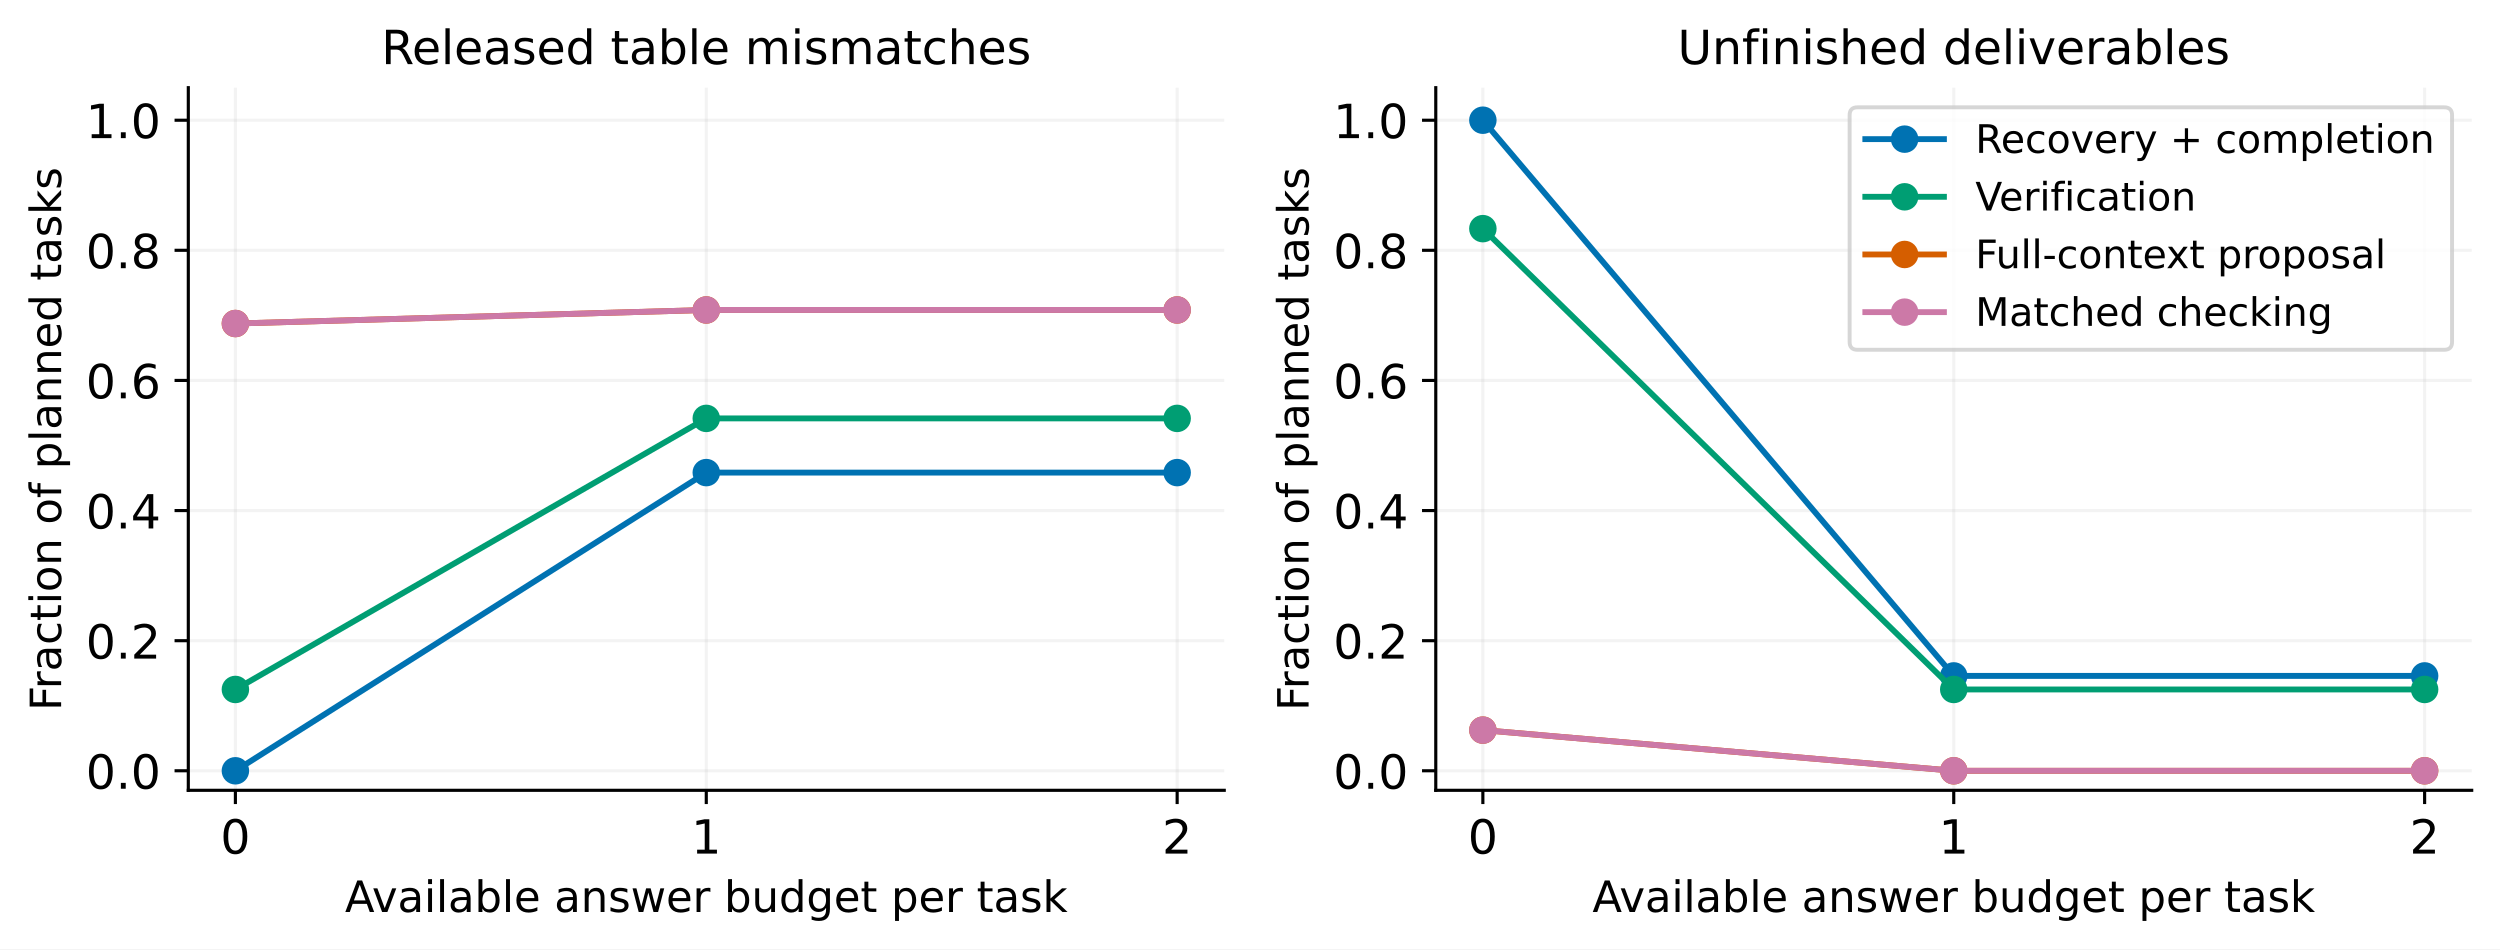
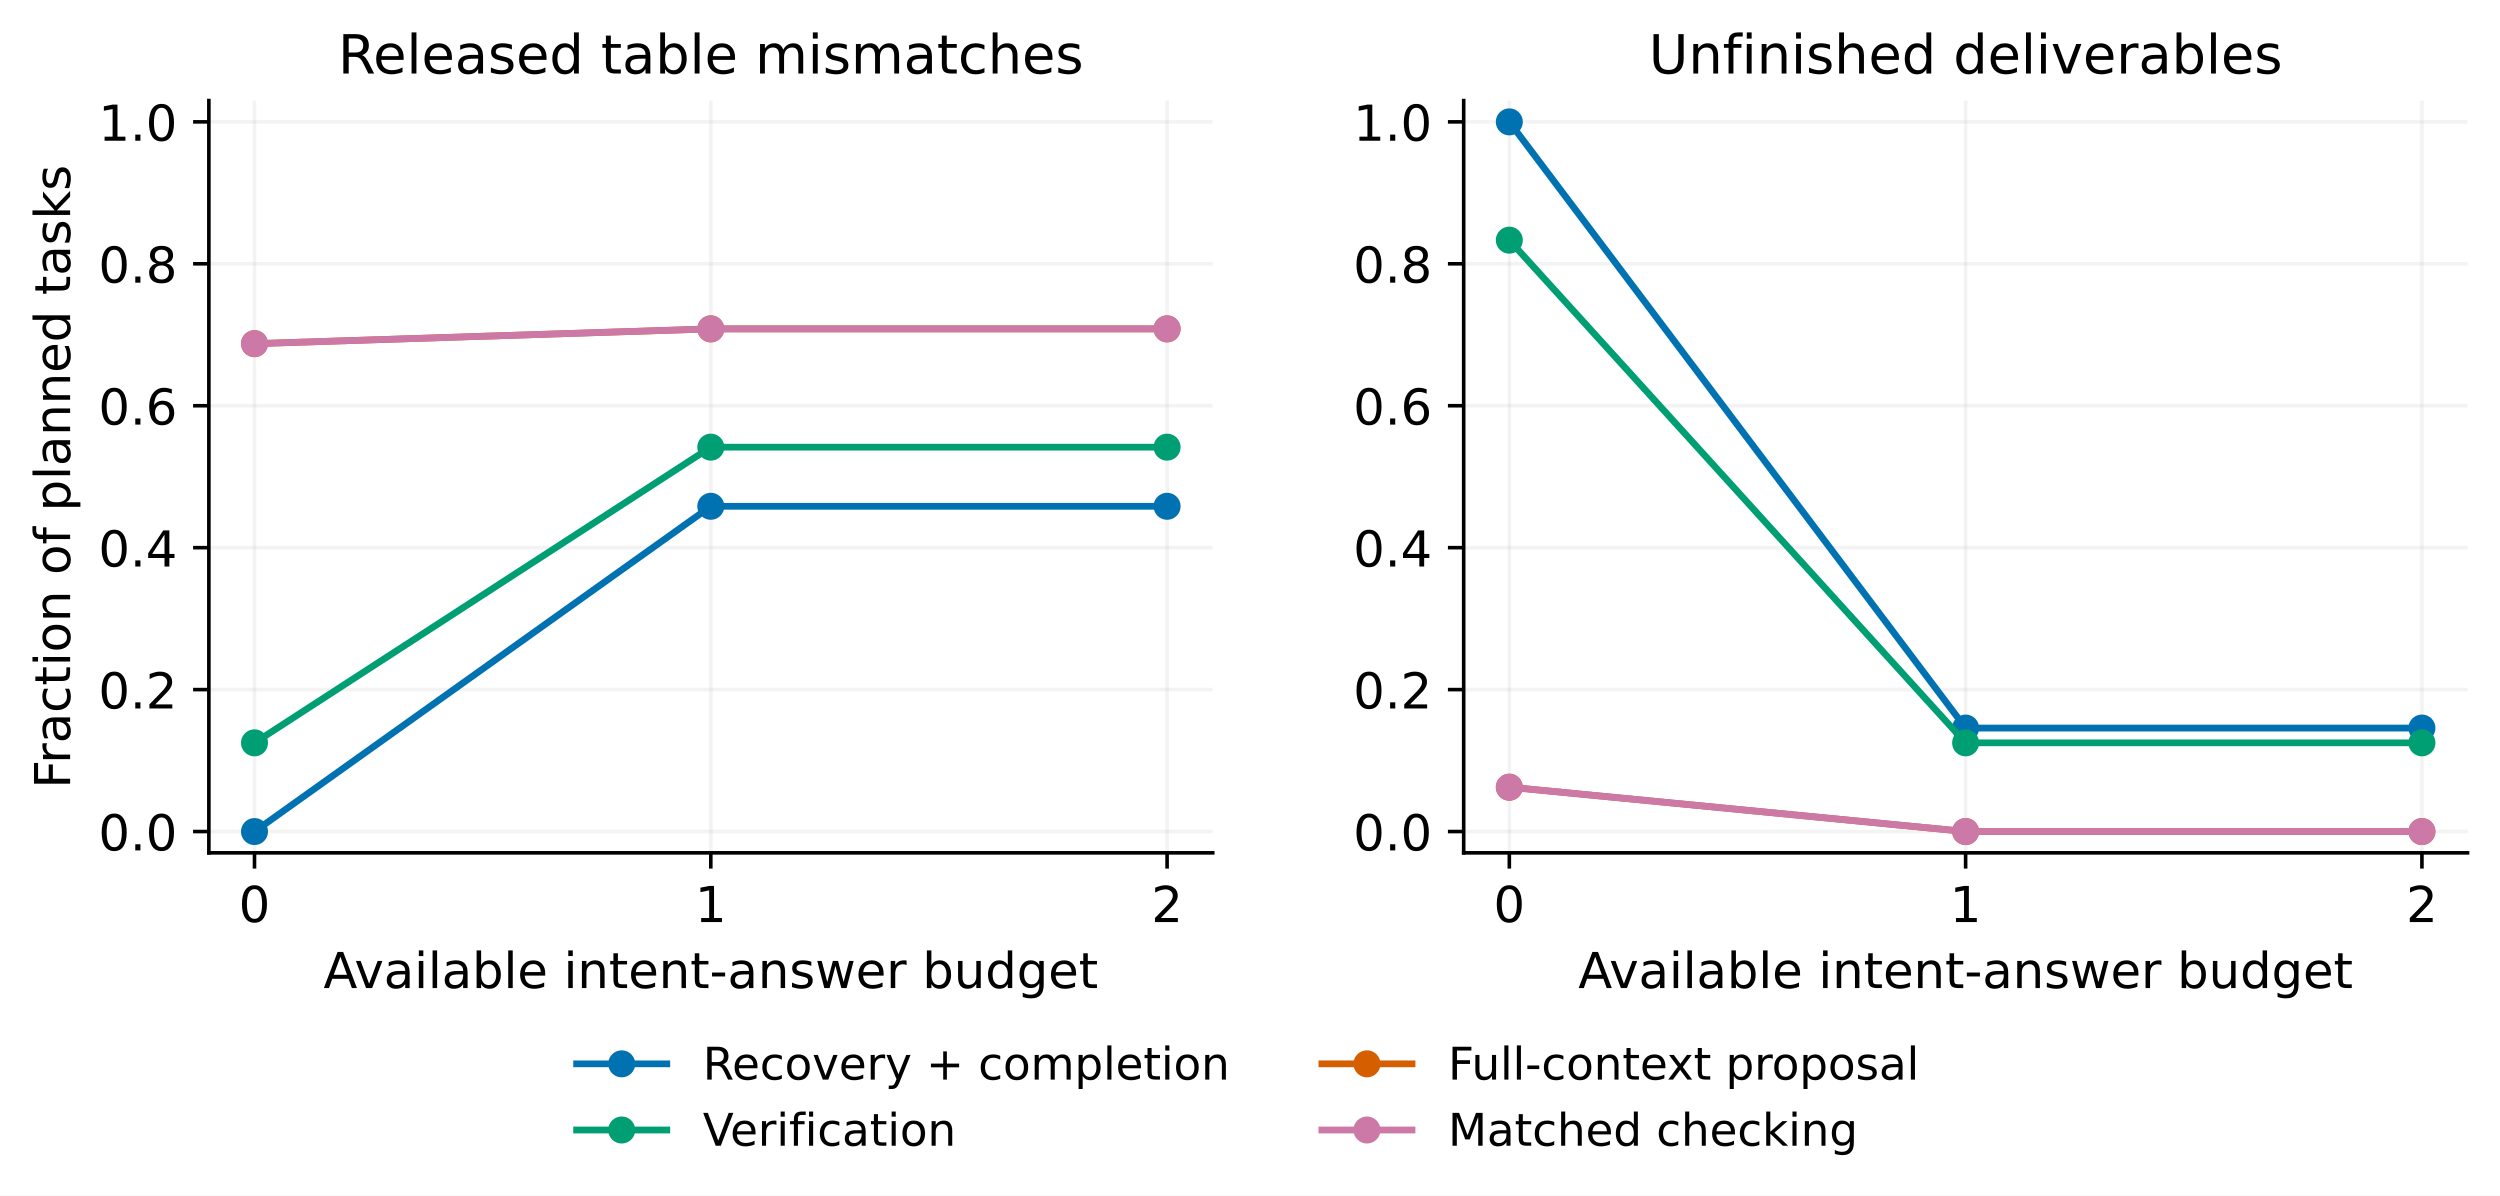
- <svg xmlns="http://www.w3.org/2000/svg" xmlns:xlink="http://www.w3.org/1999/xlink" height="241.618pt" version="1.1" viewBox="0 0 636.33 241.618" width="636.33pt">
+ <svg xmlns="http://www.w3.org/2000/svg" xmlns:xlink="http://www.w3.org/1999/xlink" height="265.286pt" version="1.1" viewBox="0 0 554.659 265.286" width="554.659pt">
  <defs>
    <style type="text/css">
*{stroke-linecap:butt;stroke-linejoin:round;}
  </style>
  </defs>
  <g id="figure_1">
    <g id="patch_1">
-       <path d="M 0 241.618 L 636.33 241.618 L 636.33 0 L 0 0 z " style="fill:#ffffff;" />
+       <path d="M 0 265.286 L 554.659 265.286 L 554.659 0 L 0 0 z " style="fill:#ffffff;" />
    </g>
    <g id="axes_1">
      <g id="patch_2">
-         <path d="M 47.93 201.158 L 311.61 201.158 L 311.61 22.318 L 47.93 22.318 z " style="fill:#ffffff;" />
+         <path d="M 46.339 189.214 L 269.059 189.214 L 269.059 22.318 L 46.339 22.318 z " style="fill:#ffffff;" />
      </g>
      <g id="matplotlib.axis_1">
        <g id="xtick_1">
          <g id="line2d_1">
-             <path clip-path="url(#pe8e957fb6a)" d="M 59.915 201.158 L 59.915 22.318 " style="fill:none;stroke:#b0b0b0;stroke-linecap:square;stroke-opacity:0.15;stroke-width:0.8;" />
+             <path clip-path="url(#p9cc4407bd2)" d="M 56.463 189.214 L 56.463 22.318 " style="fill:none;stroke:#b0b0b0;stroke-linecap:square;stroke-opacity:0.15;stroke-width:0.8;" />
          </g>
          <g id="line2d_2">
            <defs>
-               <path d="M 0 0 L 0 3.5 " id="m01f6cf80b6" style="stroke:#000000;stroke-width:0.8;" />
+               <path d="M 0 0 L 0 3.5 " id="mdd93532836" style="stroke:#000000;stroke-width:0.8;" />
            </defs>
            <g>
-               <use style="stroke:#000000;stroke-width:0.8;" x="59.915" xlink:href="#m01f6cf80b6" y="201.158" />
+               <use style="stroke:#000000;stroke-width:0.8;" x="56.463" xlink:href="#mdd93532836" y="189.214" />
            </g>
          </g>
          <g id="text_1">
-             <text style="font-family:DejaVu Sans;font-size:12px;font-style:normal;font-weight:normal;text-anchor:middle;" transform="rotate(-0, 59.91514, 217.2763)" x="59.915" y="217.276">0</text>
+             <text style="font-family:DejaVu Sans;font-size:11px;font-style:normal;font-weight:normal;text-anchor:middle;" transform="rotate(-0, 56.46301, 204.5724)" x="56.463" y="204.572">0</text>
          </g>
        </g>
        <g id="xtick_2">
          <g id="line2d_3">
-             <path clip-path="url(#pe8e957fb6a)" d="M 179.77 201.158 L 179.77 22.318 " style="fill:none;stroke:#b0b0b0;stroke-linecap:square;stroke-opacity:0.15;stroke-width:0.8;" />
+             <path clip-path="url(#p9cc4407bd2)" d="M 157.699 189.214 L 157.699 22.318 " style="fill:none;stroke:#b0b0b0;stroke-linecap:square;stroke-opacity:0.15;stroke-width:0.8;" />
          </g>
          <g id="line2d_4">
            <g>
-               <use style="stroke:#000000;stroke-width:0.8;" x="179.77" xlink:href="#m01f6cf80b6" y="201.158" />
+               <use style="stroke:#000000;stroke-width:0.8;" x="157.699" xlink:href="#mdd93532836" y="189.214" />
            </g>
          </g>
          <g id="text_2">
-             <text style="font-family:DejaVu Sans;font-size:12px;font-style:normal;font-weight:normal;text-anchor:middle;" transform="rotate(-0, 179.7697, 217.2763)" x="179.77" y="217.276">1</text>
+             <text style="font-family:DejaVu Sans;font-size:11px;font-style:normal;font-weight:normal;text-anchor:middle;" transform="rotate(-0, 157.6994, 204.5724)" x="157.699" y="204.572">1</text>
          </g>
        </g>
        <g id="xtick_3">
          <g id="line2d_5">
-             <path clip-path="url(#pe8e957fb6a)" d="M 299.624 201.158 L 299.624 22.318 " style="fill:none;stroke:#b0b0b0;stroke-linecap:square;stroke-opacity:0.15;stroke-width:0.8;" />
+             <path clip-path="url(#p9cc4407bd2)" d="M 258.936 189.214 L 258.936 22.318 " style="fill:none;stroke:#b0b0b0;stroke-linecap:square;stroke-opacity:0.15;stroke-width:0.8;" />
          </g>
          <g id="line2d_6">
            <g>
-               <use style="stroke:#000000;stroke-width:0.8;" x="299.624" xlink:href="#m01f6cf80b6" y="201.158" />
+               <use style="stroke:#000000;stroke-width:0.8;" x="258.936" xlink:href="#mdd93532836" y="189.214" />
            </g>
          </g>
          <g id="text_3">
-             <text style="font-family:DejaVu Sans;font-size:12px;font-style:normal;font-weight:normal;text-anchor:middle;" transform="rotate(-0, 299.6242, 217.2763)" x="299.624" y="217.276">2</text>
+             <text style="font-family:DejaVu Sans;font-size:11px;font-style:normal;font-weight:normal;text-anchor:middle;" transform="rotate(-0, 258.9357, 204.5724)" x="258.936" y="204.572">2</text>
          </g>
        </g>
        <g id="text_4">
-           <text style="font-family:DejaVu Sans;font-size:11px;font-style:normal;font-weight:normal;text-anchor:middle;" transform="rotate(-0, 179.7697, 232.1302)" x="179.77" y="232.13">Available answer budget per task</text>
+           <text style="font-family:DejaVu Sans;font-size:11px;font-style:normal;font-weight:normal;text-anchor:middle;" transform="rotate(-0, 157.6994, 219.2183)" x="157.699" y="219.218">Available intent-answer budget</text>
        </g>
      </g>
      <g id="matplotlib.axis_2">
        <g id="ytick_1">
          <g id="line2d_7">
-             <path clip-path="url(#pe8e957fb6a)" d="M 47.93 196.19 L 311.61 196.19 " style="fill:none;stroke:#b0b0b0;stroke-linecap:square;stroke-opacity:0.15;stroke-width:0.8;" />
+             <path clip-path="url(#p9cc4407bd2)" d="M 46.339 184.491 L 269.059 184.491 " style="fill:none;stroke:#b0b0b0;stroke-linecap:square;stroke-opacity:0.15;stroke-width:0.8;" />
          </g>
          <g id="line2d_8">
            <defs>
-               <path d="M 0 0 L -3.5 0 " id="m7eabf0f137" style="stroke:#000000;stroke-width:0.8;" />
+               <path d="M 0 0 L -3.5 0 " id="m5083aede73" style="stroke:#000000;stroke-width:0.8;" />
            </defs>
            <g>
-               <use style="stroke:#000000;stroke-width:0.8;" x="47.93" xlink:href="#m7eabf0f137" y="196.19" />
+               <use style="stroke:#000000;stroke-width:0.8;" x="46.339" xlink:href="#m5083aede73" y="184.491" />
            </g>
          </g>
          <g id="text_5">
-             <text style="font-family:DejaVu Sans;font-size:12px;font-style:normal;font-weight:normal;text-anchor:end;" transform="rotate(-0, 40.92969, 200.7494)" x="40.93" y="200.749">0.0</text>
+             <text style="font-family:DejaVu Sans;font-size:11px;font-style:normal;font-weight:normal;text-anchor:end;" transform="rotate(-0, 39.33937, 188.6698)" x="39.339" y="188.67">0.0</text>
          </g>
        </g>
        <g id="ytick_2">
          <g id="line2d_9">
-             <path clip-path="url(#pe8e957fb6a)" d="M 47.93 163.072 L 311.61 163.072 " style="fill:none;stroke:#b0b0b0;stroke-linecap:square;stroke-opacity:0.15;stroke-width:0.8;" />
+             <path clip-path="url(#p9cc4407bd2)" d="M 46.339 153.001 L 269.059 153.001 " style="fill:none;stroke:#b0b0b0;stroke-linecap:square;stroke-opacity:0.15;stroke-width:0.8;" />
          </g>
          <g id="line2d_10">
            <g>
-               <use style="stroke:#000000;stroke-width:0.8;" x="47.93" xlink:href="#m7eabf0f137" y="163.072" />
+               <use style="stroke:#000000;stroke-width:0.8;" x="46.339" xlink:href="#m5083aede73" y="153.001" />
            </g>
          </g>
          <g id="text_6">
-             <text style="font-family:DejaVu Sans;font-size:12px;font-style:normal;font-weight:normal;text-anchor:end;" transform="rotate(-0, 40.92969, 167.6309)" x="40.93" y="167.631">0.2</text>
+             <text style="font-family:DejaVu Sans;font-size:11px;font-style:normal;font-weight:normal;text-anchor:end;" transform="rotate(-0, 39.33937, 157.18)" x="39.339" y="157.18">0.2</text>
          </g>
        </g>
        <g id="ytick_3">
          <g id="line2d_11">
-             <path clip-path="url(#pe8e957fb6a)" d="M 47.93 129.953 L 311.61 129.953 " style="fill:none;stroke:#b0b0b0;stroke-linecap:square;stroke-opacity:0.15;stroke-width:0.8;" />
+             <path clip-path="url(#p9cc4407bd2)" d="M 46.339 121.511 L 269.059 121.511 " style="fill:none;stroke:#b0b0b0;stroke-linecap:square;stroke-opacity:0.15;stroke-width:0.8;" />
          </g>
          <g id="line2d_12">
            <g>
-               <use style="stroke:#000000;stroke-width:0.8;" x="47.93" xlink:href="#m7eabf0f137" y="129.953" />
+               <use style="stroke:#000000;stroke-width:0.8;" x="46.339" xlink:href="#m5083aede73" y="121.511" />
            </g>
          </g>
          <g id="text_7">
-             <text style="font-family:DejaVu Sans;font-size:12px;font-style:normal;font-weight:normal;text-anchor:end;" transform="rotate(-0, 40.92969, 134.5124)" x="40.93" y="134.512">0.4</text>
+             <text style="font-family:DejaVu Sans;font-size:11px;font-style:normal;font-weight:normal;text-anchor:end;" transform="rotate(-0, 39.33937, 125.6902)" x="39.339" y="125.69">0.4</text>
          </g>
        </g>
        <g id="ytick_4">
          <g id="line2d_13">
-             <path clip-path="url(#pe8e957fb6a)" d="M 47.93 96.835 L 311.61 96.835 " style="fill:none;stroke:#b0b0b0;stroke-linecap:square;stroke-opacity:0.15;stroke-width:0.8;" />
+             <path clip-path="url(#p9cc4407bd2)" d="M 46.339 90.021 L 269.059 90.021 " style="fill:none;stroke:#b0b0b0;stroke-linecap:square;stroke-opacity:0.15;stroke-width:0.8;" />
          </g>
          <g id="line2d_14">
            <g>
-               <use style="stroke:#000000;stroke-width:0.8;" x="47.93" xlink:href="#m7eabf0f137" y="96.835" />
+               <use style="stroke:#000000;stroke-width:0.8;" x="46.339" xlink:href="#m5083aede73" y="90.021" />
            </g>
          </g>
          <g id="text_8">
-             <text style="font-family:DejaVu Sans;font-size:12px;font-style:normal;font-weight:normal;text-anchor:end;" transform="rotate(-0, 40.92969, 101.3939)" x="40.93" y="101.394">0.6</text>
+             <text style="font-family:DejaVu Sans;font-size:11px;font-style:normal;font-weight:normal;text-anchor:end;" transform="rotate(-0, 39.33937, 94.20036)" x="39.339" y="94.2">0.6</text>
          </g>
        </g>
        <g id="ytick_5">
          <g id="line2d_15">
-             <path clip-path="url(#pe8e957fb6a)" d="M 47.93 63.716 L 311.61 63.716 " style="fill:none;stroke:#b0b0b0;stroke-linecap:square;stroke-opacity:0.15;stroke-width:0.8;" />
+             <path clip-path="url(#p9cc4407bd2)" d="M 46.339 58.531 L 269.059 58.531 " style="fill:none;stroke:#b0b0b0;stroke-linecap:square;stroke-opacity:0.15;stroke-width:0.8;" />
          </g>
          <g id="line2d_16">
            <g>
-               <use style="stroke:#000000;stroke-width:0.8;" x="47.93" xlink:href="#m7eabf0f137" y="63.716" />
+               <use style="stroke:#000000;stroke-width:0.8;" x="46.339" xlink:href="#m5083aede73" y="58.531" />
            </g>
          </g>
          <g id="text_9">
-             <text style="font-family:DejaVu Sans;font-size:12px;font-style:normal;font-weight:normal;text-anchor:end;" transform="rotate(-0, 40.92969, 68.27534)" x="40.93" y="68.275">0.8</text>
+             <text style="font-family:DejaVu Sans;font-size:11px;font-style:normal;font-weight:normal;text-anchor:end;" transform="rotate(-0, 39.33937, 62.71055)" x="39.339" y="62.711">0.8</text>
          </g>
        </g>
        <g id="ytick_6">
          <g id="line2d_17">
-             <path clip-path="url(#pe8e957fb6a)" d="M 47.93 30.598 L 311.61 30.598 " style="fill:none;stroke:#b0b0b0;stroke-linecap:square;stroke-opacity:0.15;stroke-width:0.8;" />
+             <path clip-path="url(#p9cc4407bd2)" d="M 46.339 27.042 L 269.059 27.042 " style="fill:none;stroke:#b0b0b0;stroke-linecap:square;stroke-opacity:0.15;stroke-width:0.8;" />
          </g>
          <g id="line2d_18">
            <g>
-               <use style="stroke:#000000;stroke-width:0.8;" x="47.93" xlink:href="#m7eabf0f137" y="30.598" />
+               <use style="stroke:#000000;stroke-width:0.8;" x="46.339" xlink:href="#m5083aede73" y="27.042" />
            </g>
          </g>
          <g id="text_10">
-             <text style="font-family:DejaVu Sans;font-size:12px;font-style:normal;font-weight:normal;text-anchor:end;" transform="rotate(-0, 40.92969, 35.15682)" x="40.93" y="35.157">1.0</text>
+             <text style="font-family:DejaVu Sans;font-size:11px;font-style:normal;font-weight:normal;text-anchor:end;" transform="rotate(-0, 39.33937, 31.22074)" x="39.339" y="31.221">1.0</text>
          </g>
        </g>
        <g id="text_11">
-           <text style="font-family:DejaVu Sans;font-size:11px;font-style:normal;font-weight:normal;text-anchor:middle;" transform="rotate(-90, 15.55828, 111.7381)" x="15.558" y="111.738">Fraction of planned tasks</text>
+           <text style="font-family:DejaVu Sans;font-size:11px;font-style:normal;font-weight:normal;text-anchor:middle;" transform="rotate(-90, 15.55828, 105.7661)" x="15.558" y="105.766">Fraction of planned tasks</text>
        </g>
      </g>
      <g id="line2d_19">
-         <path clip-path="url(#pe8e957fb6a)" d="M 59.915 196.19 L 179.77 120.294 L 299.624 120.294 " style="fill:none;stroke:#0072b2;stroke-linecap:square;stroke-width:1.5;" />
+         <path clip-path="url(#p9cc4407bd2)" d="M 56.463 184.491 L 157.699 112.327 L 258.936 112.327 " style="fill:none;stroke:#0072b2;stroke-linecap:square;stroke-width:1.5;" />
        <defs>
-           <path d="M 0 3 C 0.796 3 1.559 2.684 2.121 2.121 C 2.684 1.559 3 0.796 3 0 C 3 -0.796 2.684 -1.559 2.121 -2.121 C 1.559 -2.684 0.796 -3 0 -3 C -0.796 -3 -1.559 -2.684 -2.121 -2.121 C -2.684 -1.559 -3 -0.796 -3 0 C -3 0.796 -2.684 1.559 -2.121 2.121 C -1.559 2.684 -0.796 3 0 3 z " id="me7c25b5cc2" style="stroke:#0072b2;" />
+           <path d="M 0 2.5 C 0.663 2.5 1.299 2.237 1.768 1.768 C 2.237 1.299 2.5 0.663 2.5 0 C 2.5 -0.663 2.237 -1.299 1.768 -1.768 C 1.299 -2.237 0.663 -2.5 0 -2.5 C -0.663 -2.5 -1.299 -2.237 -1.768 -1.768 C -2.237 -1.299 -2.5 -0.663 -2.5 0 C -2.5 0.663 -2.237 1.299 -1.768 1.768 C -1.299 2.237 -0.663 2.5 0 2.5 z " id="m4f5feae7c5" style="stroke:#0072b2;" />
        </defs>
-         <g clip-path="url(#pe8e957fb6a)">
-           <use style="fill:#0072b2;stroke:#0072b2;" x="59.915" xlink:href="#me7c25b5cc2" y="196.19" />
-           <use style="fill:#0072b2;stroke:#0072b2;" x="179.77" xlink:href="#me7c25b5cc2" y="120.294" />
-           <use style="fill:#0072b2;stroke:#0072b2;" x="299.624" xlink:href="#me7c25b5cc2" y="120.294" />
+         <g clip-path="url(#p9cc4407bd2)">
+           <use style="fill:#0072b2;stroke:#0072b2;" x="56.463" xlink:href="#m4f5feae7c5" y="184.491" />
+           <use style="fill:#0072b2;stroke:#0072b2;" x="157.699" xlink:href="#m4f5feae7c5" y="112.327" />
+           <use style="fill:#0072b2;stroke:#0072b2;" x="258.936" xlink:href="#m4f5feae7c5" y="112.327" />
        </g>
      </g>
      <g id="line2d_20">
-         <path clip-path="url(#pe8e957fb6a)" d="M 59.915 175.491 L 179.77 106.494 L 299.624 106.494 " style="fill:none;stroke:#009e73;stroke-linecap:square;stroke-width:1.5;" />
+         <path clip-path="url(#p9cc4407bd2)" d="M 56.463 164.81 L 157.699 99.206 L 258.936 99.206 " style="fill:none;stroke:#009e73;stroke-linecap:square;stroke-width:1.5;" />
        <defs>
-           <path d="M 0 3 C 0.796 3 1.559 2.684 2.121 2.121 C 2.684 1.559 3 0.796 3 0 C 3 -0.796 2.684 -1.559 2.121 -2.121 C 1.559 -2.684 0.796 -3 0 -3 C -0.796 -3 -1.559 -2.684 -2.121 -2.121 C -2.684 -1.559 -3 -0.796 -3 0 C -3 0.796 -2.684 1.559 -2.121 2.121 C -1.559 2.684 -0.796 3 0 3 z " id="me833cd3a2e" style="stroke:#009e73;" />
+           <path d="M 0 2.5 C 0.663 2.5 1.299 2.237 1.768 1.768 C 2.237 1.299 2.5 0.663 2.5 0 C 2.5 -0.663 2.237 -1.299 1.768 -1.768 C 1.299 -2.237 0.663 -2.5 0 -2.5 C -0.663 -2.5 -1.299 -2.237 -1.768 -1.768 C -2.237 -1.299 -2.5 -0.663 -2.5 0 C -2.5 0.663 -2.237 1.299 -1.768 1.768 C -1.299 2.237 -0.663 2.5 0 2.5 z " id="mab57ecb2eb" style="stroke:#009e73;" />
        </defs>
-         <g clip-path="url(#pe8e957fb6a)">
-           <use style="fill:#009e73;stroke:#009e73;" x="59.915" xlink:href="#me833cd3a2e" y="175.491" />
-           <use style="fill:#009e73;stroke:#009e73;" x="179.77" xlink:href="#me833cd3a2e" y="106.494" />
-           <use style="fill:#009e73;stroke:#009e73;" x="299.624" xlink:href="#me833cd3a2e" y="106.494" />
+         <g clip-path="url(#p9cc4407bd2)">
+           <use style="fill:#009e73;stroke:#009e73;" x="56.463" xlink:href="#mab57ecb2eb" y="164.81" />
+           <use style="fill:#009e73;stroke:#009e73;" x="157.699" xlink:href="#mab57ecb2eb" y="99.206" />
+           <use style="fill:#009e73;stroke:#009e73;" x="258.936" xlink:href="#mab57ecb2eb" y="99.206" />
        </g>
      </g>
      <g id="line2d_21">
-         <path clip-path="url(#pe8e957fb6a)" d="M 59.915 82.345 L 179.77 78.896 L 299.624 78.896 " style="fill:none;stroke:#d55e00;stroke-linecap:square;stroke-width:1.5;" />
+         <path clip-path="url(#p9cc4407bd2)" d="M 56.463 76.244 L 157.699 72.964 L 258.936 72.964 " style="fill:none;stroke:#d55e00;stroke-linecap:square;stroke-width:1.5;" />
        <defs>
-           <path d="M 0 3 C 0.796 3 1.559 2.684 2.121 2.121 C 2.684 1.559 3 0.796 3 0 C 3 -0.796 2.684 -1.559 2.121 -2.121 C 1.559 -2.684 0.796 -3 0 -3 C -0.796 -3 -1.559 -2.684 -2.121 -2.121 C -2.684 -1.559 -3 -0.796 -3 0 C -3 0.796 -2.684 1.559 -2.121 2.121 C -1.559 2.684 -0.796 3 0 3 z " id="m23cf6af652" style="stroke:#d55e00;" />
+           <path d="M 0 2.5 C 0.663 2.5 1.299 2.237 1.768 1.768 C 2.237 1.299 2.5 0.663 2.5 0 C 2.5 -0.663 2.237 -1.299 1.768 -1.768 C 1.299 -2.237 0.663 -2.5 0 -2.5 C -0.663 -2.5 -1.299 -2.237 -1.768 -1.768 C -2.237 -1.299 -2.5 -0.663 -2.5 0 C -2.5 0.663 -2.237 1.299 -1.768 1.768 C -1.299 2.237 -0.663 2.5 0 2.5 z " id="m49b3218f84" style="stroke:#d55e00;" />
        </defs>
-         <g clip-path="url(#pe8e957fb6a)">
-           <use style="fill:#d55e00;stroke:#d55e00;" x="59.915" xlink:href="#m23cf6af652" y="82.345" />
-           <use style="fill:#d55e00;stroke:#d55e00;" x="179.77" xlink:href="#m23cf6af652" y="78.896" />
-           <use style="fill:#d55e00;stroke:#d55e00;" x="299.624" xlink:href="#m23cf6af652" y="78.896" />
+         <g clip-path="url(#p9cc4407bd2)">
+           <use style="fill:#d55e00;stroke:#d55e00;" x="56.463" xlink:href="#m49b3218f84" y="76.244" />
+           <use style="fill:#d55e00;stroke:#d55e00;" x="157.699" xlink:href="#m49b3218f84" y="72.964" />
+           <use style="fill:#d55e00;stroke:#d55e00;" x="258.936" xlink:href="#m49b3218f84" y="72.964" />
        </g>
      </g>
      <g id="line2d_22">
-         <path clip-path="url(#pe8e957fb6a)" d="M 59.915 82.345 L 179.77 78.896 L 299.624 78.896 " style="fill:none;stroke:#cc79a7;stroke-linecap:square;stroke-width:1.5;" />
+         <path clip-path="url(#p9cc4407bd2)" d="M 56.463 76.244 L 157.699 72.964 L 258.936 72.964 " style="fill:none;stroke:#cc79a7;stroke-linecap:square;stroke-width:1.5;" />
        <defs>
-           <path d="M 0 3 C 0.796 3 1.559 2.684 2.121 2.121 C 2.684 1.559 3 0.796 3 0 C 3 -0.796 2.684 -1.559 2.121 -2.121 C 1.559 -2.684 0.796 -3 0 -3 C -0.796 -3 -1.559 -2.684 -2.121 -2.121 C -2.684 -1.559 -3 -0.796 -3 0 C -3 0.796 -2.684 1.559 -2.121 2.121 C -1.559 2.684 -0.796 3 0 3 z " id="mf78c7ccf8c" style="stroke:#cc79a7;" />
+           <path d="M 0 2.5 C 0.663 2.5 1.299 2.237 1.768 1.768 C 2.237 1.299 2.5 0.663 2.5 0 C 2.5 -0.663 2.237 -1.299 1.768 -1.768 C 1.299 -2.237 0.663 -2.5 0 -2.5 C -0.663 -2.5 -1.299 -2.237 -1.768 -1.768 C -2.237 -1.299 -2.5 -0.663 -2.5 0 C -2.5 0.663 -2.237 1.299 -1.768 1.768 C -1.299 2.237 -0.663 2.5 0 2.5 z " id="me199b9ab81" style="stroke:#cc79a7;" />
        </defs>
-         <g clip-path="url(#pe8e957fb6a)">
-           <use style="fill:#cc79a7;stroke:#cc79a7;" x="59.915" xlink:href="#mf78c7ccf8c" y="82.345" />
-           <use style="fill:#cc79a7;stroke:#cc79a7;" x="179.77" xlink:href="#mf78c7ccf8c" y="78.896" />
-           <use style="fill:#cc79a7;stroke:#cc79a7;" x="299.624" xlink:href="#mf78c7ccf8c" y="78.896" />
+         <g clip-path="url(#p9cc4407bd2)">
+           <use style="fill:#cc79a7;stroke:#cc79a7;" x="56.463" xlink:href="#me199b9ab81" y="76.244" />
+           <use style="fill:#cc79a7;stroke:#cc79a7;" x="157.699" xlink:href="#me199b9ab81" y="72.964" />
+           <use style="fill:#cc79a7;stroke:#cc79a7;" x="258.936" xlink:href="#me199b9ab81" y="72.964" />
        </g>
      </g>
      <g id="patch_3">
-         <path d="M 47.93 201.158 L 47.93 22.318 " style="fill:none;stroke:#000000;stroke-linecap:square;stroke-linejoin:miter;stroke-width:0.8;" />
+         <path d="M 46.339 189.214 L 46.339 22.318 " style="fill:none;stroke:#000000;stroke-linecap:square;stroke-linejoin:miter;stroke-width:0.8;" />
      </g>
      <g id="patch_4">
-         <path d="M 47.93 201.158 L 311.61 201.158 " style="fill:none;stroke:#000000;stroke-linecap:square;stroke-linejoin:miter;stroke-width:0.8;" />
+         <path d="M 46.339 189.214 L 269.059 189.214 " style="fill:none;stroke:#000000;stroke-linecap:square;stroke-linejoin:miter;stroke-width:0.8;" />
      </g>
      <g id="text_12">
-         <text style="font-family:DejaVu Sans;font-size:12px;font-style:normal;font-weight:normal;text-anchor:middle;" transform="rotate(-0, 179.7697, 16.31812)" x="179.77" y="16.318">Released table mismatches</text>
+         <text style="font-family:DejaVu Sans;font-size:12px;font-style:normal;font-weight:normal;text-anchor:middle;" transform="rotate(-0, 157.6994, 16.31812)" x="157.699" y="16.318">Released table mismatches</text>
      </g>
    </g>
    <g id="axes_2">
      <g id="patch_5">
-         <path d="M 365.45 201.158 L 629.13 201.158 L 629.13 22.318 L 365.45 22.318 z " style="fill:#ffffff;" />
+         <path d="M 324.739 189.214 L 547.459 189.214 L 547.459 22.318 L 324.739 22.318 z " style="fill:#ffffff;" />
      </g>
      <g id="matplotlib.axis_3">
        <g id="xtick_4">
          <g id="line2d_23">
-             <path clip-path="url(#pf60e867f6d)" d="M 377.435 201.158 L 377.435 22.318 " style="fill:none;stroke:#b0b0b0;stroke-linecap:square;stroke-opacity:0.15;stroke-width:0.8;" />
+             <path clip-path="url(#peddc082473)" d="M 334.863 189.214 L 334.863 22.318 " style="fill:none;stroke:#b0b0b0;stroke-linecap:square;stroke-opacity:0.15;stroke-width:0.8;" />
          </g>
          <g id="line2d_24">
            <g>
-               <use style="stroke:#000000;stroke-width:0.8;" x="377.435" xlink:href="#m01f6cf80b6" y="201.158" />
+               <use style="stroke:#000000;stroke-width:0.8;" x="334.863" xlink:href="#mdd93532836" y="189.214" />
            </g>
          </g>
          <g id="text_13">
-             <text style="font-family:DejaVu Sans;font-size:12px;font-style:normal;font-weight:normal;text-anchor:middle;" transform="rotate(-0, 377.4351, 217.2763)" x="377.435" y="217.276">0</text>
+             <text style="font-family:DejaVu Sans;font-size:11px;font-style:normal;font-weight:normal;text-anchor:middle;" transform="rotate(-0, 334.863, 204.5724)" x="334.863" y="204.572">0</text>
          </g>
        </g>
        <g id="xtick_5">
          <g id="line2d_25">
-             <path clip-path="url(#pf60e867f6d)" d="M 497.29 201.158 L 497.29 22.318 " style="fill:none;stroke:#b0b0b0;stroke-linecap:square;stroke-opacity:0.15;stroke-width:0.8;" />
+             <path clip-path="url(#peddc082473)" d="M 436.099 189.214 L 436.099 22.318 " style="fill:none;stroke:#b0b0b0;stroke-linecap:square;stroke-opacity:0.15;stroke-width:0.8;" />
          </g>
          <g id="line2d_26">
            <g>
-               <use style="stroke:#000000;stroke-width:0.8;" x="497.29" xlink:href="#m01f6cf80b6" y="201.158" />
+               <use style="stroke:#000000;stroke-width:0.8;" x="436.099" xlink:href="#mdd93532836" y="189.214" />
            </g>
          </g>
          <g id="text_14">
-             <text style="font-family:DejaVu Sans;font-size:12px;font-style:normal;font-weight:normal;text-anchor:middle;" transform="rotate(-0, 497.2897, 217.2763)" x="497.29" y="217.276">1</text>
+             <text style="font-family:DejaVu Sans;font-size:11px;font-style:normal;font-weight:normal;text-anchor:middle;" transform="rotate(-0, 436.0994, 204.5724)" x="436.099" y="204.572">1</text>
          </g>
        </g>
        <g id="xtick_6">
          <g id="line2d_27">
-             <path clip-path="url(#pf60e867f6d)" d="M 617.144 201.158 L 617.144 22.318 " style="fill:none;stroke:#b0b0b0;stroke-linecap:square;stroke-opacity:0.15;stroke-width:0.8;" />
+             <path clip-path="url(#peddc082473)" d="M 537.336 189.214 L 537.336 22.318 " style="fill:none;stroke:#b0b0b0;stroke-linecap:square;stroke-opacity:0.15;stroke-width:0.8;" />
          </g>
          <g id="line2d_28">
            <g>
-               <use style="stroke:#000000;stroke-width:0.8;" x="617.144" xlink:href="#m01f6cf80b6" y="201.158" />
+               <use style="stroke:#000000;stroke-width:0.8;" x="537.336" xlink:href="#mdd93532836" y="189.214" />
            </g>
          </g>
          <g id="text_15">
-             <text style="font-family:DejaVu Sans;font-size:12px;font-style:normal;font-weight:normal;text-anchor:middle;" transform="rotate(-0, 617.1442, 217.2763)" x="617.144" y="217.276">2</text>
+             <text style="font-family:DejaVu Sans;font-size:11px;font-style:normal;font-weight:normal;text-anchor:middle;" transform="rotate(-0, 537.3357, 204.5724)" x="537.336" y="204.572">2</text>
          </g>
        </g>
        <g id="text_16">
-           <text style="font-family:DejaVu Sans;font-size:11px;font-style:normal;font-weight:normal;text-anchor:middle;" transform="rotate(-0, 497.2897, 232.1302)" x="497.29" y="232.13">Available answer budget per task</text>
+           <text style="font-family:DejaVu Sans;font-size:11px;font-style:normal;font-weight:normal;text-anchor:middle;" transform="rotate(-0, 436.0994, 219.2183)" x="436.099" y="219.218">Available intent-answer budget</text>
        </g>
      </g>
      <g id="matplotlib.axis_4">
        <g id="ytick_7">
          <g id="line2d_29">
-             <path clip-path="url(#pf60e867f6d)" d="M 365.45 196.19 L 629.13 196.19 " style="fill:none;stroke:#b0b0b0;stroke-linecap:square;stroke-opacity:0.15;stroke-width:0.8;" />
+             <path clip-path="url(#peddc082473)" d="M 324.739 184.491 L 547.459 184.491 " style="fill:none;stroke:#b0b0b0;stroke-linecap:square;stroke-opacity:0.15;stroke-width:0.8;" />
          </g>
          <g id="line2d_30">
            <g>
-               <use style="stroke:#000000;stroke-width:0.8;" x="365.45" xlink:href="#m7eabf0f137" y="196.19" />
+               <use style="stroke:#000000;stroke-width:0.8;" x="324.739" xlink:href="#m5083aede73" y="184.491" />
            </g>
          </g>
          <g id="text_17">
-             <text style="font-family:DejaVu Sans;font-size:12px;font-style:normal;font-weight:normal;text-anchor:end;" transform="rotate(-0, 358.4497, 200.7494)" x="358.45" y="200.749">0.0</text>
+             <text style="font-family:DejaVu Sans;font-size:11px;font-style:normal;font-weight:normal;text-anchor:end;" transform="rotate(-0, 317.7394, 188.6698)" x="317.739" y="188.67">0.0</text>
          </g>
        </g>
        <g id="ytick_8">
          <g id="line2d_31">
-             <path clip-path="url(#pf60e867f6d)" d="M 365.45 163.072 L 629.13 163.072 " style="fill:none;stroke:#b0b0b0;stroke-linecap:square;stroke-opacity:0.15;stroke-width:0.8;" />
+             <path clip-path="url(#peddc082473)" d="M 324.739 153.001 L 547.459 153.001 " style="fill:none;stroke:#b0b0b0;stroke-linecap:square;stroke-opacity:0.15;stroke-width:0.8;" />
          </g>
          <g id="line2d_32">
            <g>
-               <use style="stroke:#000000;stroke-width:0.8;" x="365.45" xlink:href="#m7eabf0f137" y="163.072" />
+               <use style="stroke:#000000;stroke-width:0.8;" x="324.739" xlink:href="#m5083aede73" y="153.001" />
            </g>
          </g>
          <g id="text_18">
-             <text style="font-family:DejaVu Sans;font-size:12px;font-style:normal;font-weight:normal;text-anchor:end;" transform="rotate(-0, 358.4497, 167.6309)" x="358.45" y="167.631">0.2</text>
+             <text style="font-family:DejaVu Sans;font-size:11px;font-style:normal;font-weight:normal;text-anchor:end;" transform="rotate(-0, 317.7394, 157.18)" x="317.739" y="157.18">0.2</text>
          </g>
        </g>
        <g id="ytick_9">
          <g id="line2d_33">
-             <path clip-path="url(#pf60e867f6d)" d="M 365.45 129.953 L 629.13 129.953 " style="fill:none;stroke:#b0b0b0;stroke-linecap:square;stroke-opacity:0.15;stroke-width:0.8;" />
+             <path clip-path="url(#peddc082473)" d="M 324.739 121.511 L 547.459 121.511 " style="fill:none;stroke:#b0b0b0;stroke-linecap:square;stroke-opacity:0.15;stroke-width:0.8;" />
          </g>
          <g id="line2d_34">
            <g>
-               <use style="stroke:#000000;stroke-width:0.8;" x="365.45" xlink:href="#m7eabf0f137" y="129.953" />
+               <use style="stroke:#000000;stroke-width:0.8;" x="324.739" xlink:href="#m5083aede73" y="121.511" />
            </g>
          </g>
          <g id="text_19">
-             <text style="font-family:DejaVu Sans;font-size:12px;font-style:normal;font-weight:normal;text-anchor:end;" transform="rotate(-0, 358.4497, 134.5124)" x="358.45" y="134.512">0.4</text>
+             <text style="font-family:DejaVu Sans;font-size:11px;font-style:normal;font-weight:normal;text-anchor:end;" transform="rotate(-0, 317.7394, 125.6902)" x="317.739" y="125.69">0.4</text>
          </g>
        </g>
        <g id="ytick_10">
          <g id="line2d_35">
-             <path clip-path="url(#pf60e867f6d)" d="M 365.45 96.835 L 629.13 96.835 " style="fill:none;stroke:#b0b0b0;stroke-linecap:square;stroke-opacity:0.15;stroke-width:0.8;" />
+             <path clip-path="url(#peddc082473)" d="M 324.739 90.021 L 547.459 90.021 " style="fill:none;stroke:#b0b0b0;stroke-linecap:square;stroke-opacity:0.15;stroke-width:0.8;" />
          </g>
          <g id="line2d_36">
            <g>
-               <use style="stroke:#000000;stroke-width:0.8;" x="365.45" xlink:href="#m7eabf0f137" y="96.835" />
+               <use style="stroke:#000000;stroke-width:0.8;" x="324.739" xlink:href="#m5083aede73" y="90.021" />
            </g>
          </g>
          <g id="text_20">
-             <text style="font-family:DejaVu Sans;font-size:12px;font-style:normal;font-weight:normal;text-anchor:end;" transform="rotate(-0, 358.4497, 101.3939)" x="358.45" y="101.394">0.6</text>
+             <text style="font-family:DejaVu Sans;font-size:11px;font-style:normal;font-weight:normal;text-anchor:end;" transform="rotate(-0, 317.7394, 94.20036)" x="317.739" y="94.2">0.6</text>
          </g>
        </g>
        <g id="ytick_11">
          <g id="line2d_37">
-             <path clip-path="url(#pf60e867f6d)" d="M 365.45 63.716 L 629.13 63.716 " style="fill:none;stroke:#b0b0b0;stroke-linecap:square;stroke-opacity:0.15;stroke-width:0.8;" />
+             <path clip-path="url(#peddc082473)" d="M 324.739 58.531 L 547.459 58.531 " style="fill:none;stroke:#b0b0b0;stroke-linecap:square;stroke-opacity:0.15;stroke-width:0.8;" />
          </g>
          <g id="line2d_38">
            <g>
-               <use style="stroke:#000000;stroke-width:0.8;" x="365.45" xlink:href="#m7eabf0f137" y="63.716" />
+               <use style="stroke:#000000;stroke-width:0.8;" x="324.739" xlink:href="#m5083aede73" y="58.531" />
            </g>
          </g>
          <g id="text_21">
-             <text style="font-family:DejaVu Sans;font-size:12px;font-style:normal;font-weight:normal;text-anchor:end;" transform="rotate(-0, 358.4497, 68.27534)" x="358.45" y="68.275">0.8</text>
+             <text style="font-family:DejaVu Sans;font-size:11px;font-style:normal;font-weight:normal;text-anchor:end;" transform="rotate(-0, 317.7394, 62.71055)" x="317.739" y="62.711">0.8</text>
          </g>
        </g>
        <g id="ytick_12">
          <g id="line2d_39">
-             <path clip-path="url(#pf60e867f6d)" d="M 365.45 30.598 L 629.13 30.598 " style="fill:none;stroke:#b0b0b0;stroke-linecap:square;stroke-opacity:0.15;stroke-width:0.8;" />
+             <path clip-path="url(#peddc082473)" d="M 324.739 27.042 L 547.459 27.042 " style="fill:none;stroke:#b0b0b0;stroke-linecap:square;stroke-opacity:0.15;stroke-width:0.8;" />
          </g>
          <g id="line2d_40">
            <g>
-               <use style="stroke:#000000;stroke-width:0.8;" x="365.45" xlink:href="#m7eabf0f137" y="30.598" />
+               <use style="stroke:#000000;stroke-width:0.8;" x="324.739" xlink:href="#m5083aede73" y="27.042" />
            </g>
          </g>
          <g id="text_22">
-             <text style="font-family:DejaVu Sans;font-size:12px;font-style:normal;font-weight:normal;text-anchor:end;" transform="rotate(-0, 358.4497, 35.15682)" x="358.45" y="35.157">1.0</text>
-           </g>
-         </g>
-         <g id="text_23">
-           <text style="font-family:DejaVu Sans;font-size:11px;font-style:normal;font-weight:normal;text-anchor:middle;" transform="rotate(-90, 333.0783, 111.7381)" x="333.078" y="111.738">Fraction of planned tasks</text>
+             <text style="font-family:DejaVu Sans;font-size:11px;font-style:normal;font-weight:normal;text-anchor:end;" transform="rotate(-0, 317.7394, 31.22074)" x="317.739" y="31.221">1.0</text>
+           </g>
        </g>
      </g>
      <g id="line2d_41">
-         <path clip-path="url(#pf60e867f6d)" d="M 377.435 30.598 L 497.29 172.041 L 617.144 172.041 " style="fill:none;stroke:#0072b2;stroke-linecap:square;stroke-width:1.5;" />
-         <g clip-path="url(#pf60e867f6d)">
-           <use style="fill:#0072b2;stroke:#0072b2;" x="377.435" xlink:href="#me7c25b5cc2" y="30.598" />
-           <use style="fill:#0072b2;stroke:#0072b2;" x="497.29" xlink:href="#me7c25b5cc2" y="172.041" />
-           <use style="fill:#0072b2;stroke:#0072b2;" x="617.144" xlink:href="#me7c25b5cc2" y="172.041" />
+         <path clip-path="url(#peddc082473)" d="M 334.863 27.042 L 436.099 161.529 L 537.336 161.529 " style="fill:none;stroke:#0072b2;stroke-linecap:square;stroke-width:1.5;" />
+         <g clip-path="url(#peddc082473)">
+           <use style="fill:#0072b2;stroke:#0072b2;" x="334.863" xlink:href="#m4f5feae7c5" y="27.042" />
+           <use style="fill:#0072b2;stroke:#0072b2;" x="436.099" xlink:href="#m4f5feae7c5" y="161.529" />
+           <use style="fill:#0072b2;stroke:#0072b2;" x="537.336" xlink:href="#m4f5feae7c5" y="161.529" />
        </g>
      </g>
      <g id="line2d_42">
-         <path clip-path="url(#pf60e867f6d)" d="M 377.435 58.197 L 497.29 175.491 L 617.144 175.491 " style="fill:none;stroke:#009e73;stroke-linecap:square;stroke-width:1.5;" />
-         <g clip-path="url(#pf60e867f6d)">
-           <use style="fill:#009e73;stroke:#009e73;" x="377.435" xlink:href="#me833cd3a2e" y="58.197" />
-           <use style="fill:#009e73;stroke:#009e73;" x="497.29" xlink:href="#me833cd3a2e" y="175.491" />
-           <use style="fill:#009e73;stroke:#009e73;" x="617.144" xlink:href="#me833cd3a2e" y="175.491" />
+         <path clip-path="url(#peddc082473)" d="M 334.863 53.283 L 436.099 164.81 L 537.336 164.81 " style="fill:none;stroke:#009e73;stroke-linecap:square;stroke-width:1.5;" />
+         <g clip-path="url(#peddc082473)">
+           <use style="fill:#009e73;stroke:#009e73;" x="334.863" xlink:href="#mab57ecb2eb" y="53.283" />
+           <use style="fill:#009e73;stroke:#009e73;" x="436.099" xlink:href="#mab57ecb2eb" y="164.81" />
+           <use style="fill:#009e73;stroke:#009e73;" x="537.336" xlink:href="#mab57ecb2eb" y="164.81" />
        </g>
      </g>
      <g id="line2d_43">
-         <path clip-path="url(#pf60e867f6d)" d="M 377.435 185.841 L 497.29 196.19 L 617.144 196.19 " style="fill:none;stroke:#d55e00;stroke-linecap:square;stroke-width:1.5;" />
-         <g clip-path="url(#pf60e867f6d)">
-           <use style="fill:#d55e00;stroke:#d55e00;" x="377.435" xlink:href="#m23cf6af652" y="185.841" />
-           <use style="fill:#d55e00;stroke:#d55e00;" x="497.29" xlink:href="#m23cf6af652" y="196.19" />
-           <use style="fill:#d55e00;stroke:#d55e00;" x="617.144" xlink:href="#m23cf6af652" y="196.19" />
+         <path clip-path="url(#peddc082473)" d="M 334.863 174.65 L 436.099 184.491 L 537.336 184.491 " style="fill:none;stroke:#d55e00;stroke-linecap:square;stroke-width:1.5;" />
+         <g clip-path="url(#peddc082473)">
+           <use style="fill:#d55e00;stroke:#d55e00;" x="334.863" xlink:href="#m49b3218f84" y="174.65" />
+           <use style="fill:#d55e00;stroke:#d55e00;" x="436.099" xlink:href="#m49b3218f84" y="184.491" />
+           <use style="fill:#d55e00;stroke:#d55e00;" x="537.336" xlink:href="#m49b3218f84" y="184.491" />
        </g>
      </g>
      <g id="line2d_44">
-         <path clip-path="url(#pf60e867f6d)" d="M 377.435 185.841 L 497.29 196.19 L 617.144 196.19 " style="fill:none;stroke:#cc79a7;stroke-linecap:square;stroke-width:1.5;" />
-         <g clip-path="url(#pf60e867f6d)">
-           <use style="fill:#cc79a7;stroke:#cc79a7;" x="377.435" xlink:href="#mf78c7ccf8c" y="185.841" />
-           <use style="fill:#cc79a7;stroke:#cc79a7;" x="497.29" xlink:href="#mf78c7ccf8c" y="196.19" />
-           <use style="fill:#cc79a7;stroke:#cc79a7;" x="617.144" xlink:href="#mf78c7ccf8c" y="196.19" />
+         <path clip-path="url(#peddc082473)" d="M 334.863 174.65 L 436.099 184.491 L 537.336 184.491 " style="fill:none;stroke:#cc79a7;stroke-linecap:square;stroke-width:1.5;" />
+         <g clip-path="url(#peddc082473)">
+           <use style="fill:#cc79a7;stroke:#cc79a7;" x="334.863" xlink:href="#me199b9ab81" y="174.65" />
+           <use style="fill:#cc79a7;stroke:#cc79a7;" x="436.099" xlink:href="#me199b9ab81" y="184.491" />
+           <use style="fill:#cc79a7;stroke:#cc79a7;" x="537.336" xlink:href="#me199b9ab81" y="184.491" />
        </g>
      </g>
      <g id="patch_6">
-         <path d="M 365.45 201.158 L 365.45 22.318 " style="fill:none;stroke:#000000;stroke-linecap:square;stroke-linejoin:miter;stroke-width:0.8;" />
+         <path d="M 324.739 189.214 L 324.739 22.318 " style="fill:none;stroke:#000000;stroke-linecap:square;stroke-linejoin:miter;stroke-width:0.8;" />
      </g>
      <g id="patch_7">
-         <path d="M 365.45 201.158 L 629.13 201.158 " style="fill:none;stroke:#000000;stroke-linecap:square;stroke-linejoin:miter;stroke-width:0.8;" />
+         <path d="M 324.739 189.214 L 547.459 189.214 " style="fill:none;stroke:#000000;stroke-linecap:square;stroke-linejoin:miter;stroke-width:0.8;" />
+       </g>
+       <g id="text_23">
+         <text style="font-family:DejaVu Sans;font-size:12px;font-style:normal;font-weight:normal;text-anchor:middle;" transform="rotate(-0, 436.0994, 16.31812)" x="436.099" y="16.318">Unfinished deliverables</text>
+       </g>
+     </g>
+     <g id="legend_1">
+       <g id="line2d_45">
+         <path d="M 127.935 236.028 L 147.935 236.028 " style="fill:none;stroke:#0072b2;stroke-linecap:square;stroke-width:1.5;" />
+       </g>
+       <g id="line2d_46">
+         <g>
+           <use style="fill:#0072b2;stroke:#0072b2;" x="137.935" xlink:href="#m4f5feae7c5" y="236.028" />
+         </g>
      </g>
      <g id="text_24">
-         <text style="font-family:DejaVu Sans;font-size:12px;font-style:normal;font-weight:normal;text-anchor:middle;" transform="rotate(-0, 497.2897, 16.31812)" x="497.29" y="16.318">Unfinished deliverables</text>
-       </g>
-       <g id="legend_1">
-         <g id="patch_8">
-           <path d="M 472.788 89.031 L 622.13 89.031 Q 624.13 89.031 624.13 87.031 L 624.13 29.318 Q 624.13 27.318 622.13 27.318 L 472.788 27.318 Q 470.788 27.318 470.788 29.318 L 470.788 87.031 Q 470.788 89.031 472.788 89.031 z " style="fill:#ffffff;opacity:0.8;stroke:#cccccc;stroke-linejoin:miter;" />
-         </g>
-         <g id="line2d_45">
-           <path d="M 474.788 35.417 L 494.788 35.417 " style="fill:none;stroke:#0072b2;stroke-linecap:square;stroke-width:1.5;" />
-         </g>
-         <g id="line2d_46">
-           <g>
-             <use style="fill:#0072b2;stroke:#0072b2;" x="484.788" xlink:href="#me7c25b5cc2" y="35.417" />
-           </g>
-         </g>
-         <g id="text_25">
-           <text style="font-family:DejaVu Sans;font-size:10px;font-style:normal;font-weight:normal;text-anchor:start;" transform="rotate(-0, 502.7875, 38.91656)" x="502.788" y="38.917">Recovery + completion</text>
-         </g>
-         <g id="line2d_47">
-           <path d="M 474.788 50.095 L 494.788 50.095 " style="fill:none;stroke:#009e73;stroke-linecap:square;stroke-width:1.5;" />
-         </g>
-         <g id="line2d_48">
-           <g>
-             <use style="fill:#009e73;stroke:#009e73;" x="484.788" xlink:href="#me833cd3a2e" y="50.095" />
-           </g>
-         </g>
-         <g id="text_26">
-           <text style="font-family:DejaVu Sans;font-size:10px;font-style:normal;font-weight:normal;text-anchor:start;" transform="rotate(-0, 502.7875, 53.59469)" x="502.788" y="53.595">Verification</text>
-         </g>
-         <g id="line2d_49">
-           <path d="M 474.788 64.773 L 494.788 64.773 " style="fill:none;stroke:#d55e00;stroke-linecap:square;stroke-width:1.5;" />
-         </g>
-         <g id="line2d_50">
-           <g>
-             <use style="fill:#d55e00;stroke:#d55e00;" x="484.788" xlink:href="#m23cf6af652" y="64.773" />
-           </g>
-         </g>
-         <g id="text_27">
-           <text style="font-family:DejaVu Sans;font-size:10px;font-style:normal;font-weight:normal;text-anchor:start;" transform="rotate(-0, 502.7875, 68.27281)" x="502.788" y="68.273">Full-context proposal</text>
-         </g>
-         <g id="line2d_51">
-           <path d="M 474.788 79.451 L 494.788 79.451 " style="fill:none;stroke:#cc79a7;stroke-linecap:square;stroke-width:1.5;" />
-         </g>
-         <g id="line2d_52">
-           <g>
-             <use style="fill:#cc79a7;stroke:#cc79a7;" x="484.788" xlink:href="#mf78c7ccf8c" y="79.451" />
-           </g>
-         </g>
-         <g id="text_28">
-           <text style="font-family:DejaVu Sans;font-size:10px;font-style:normal;font-weight:normal;text-anchor:start;" transform="rotate(-0, 502.7875, 82.95094)" x="502.788" y="82.951">Matched checking</text>
-         </g>
+         <text style="font-family:DejaVu Sans;font-size:10px;font-style:normal;font-weight:normal;text-anchor:start;" transform="rotate(-0, 155.9352, 239.5283)" x="155.935" y="239.528">Recovery + completion</text>
+       </g>
+       <g id="line2d_47">
+         <path d="M 127.935 250.706 L 147.935 250.706 " style="fill:none;stroke:#009e73;stroke-linecap:square;stroke-width:1.5;" />
+       </g>
+       <g id="line2d_48">
+         <g>
+           <use style="fill:#009e73;stroke:#009e73;" x="137.935" xlink:href="#mab57ecb2eb" y="250.706" />
+         </g>
+       </g>
+       <g id="text_25">
+         <text style="font-family:DejaVu Sans;font-size:10px;font-style:normal;font-weight:normal;text-anchor:start;" transform="rotate(-0, 155.9352, 254.2064)" x="155.935" y="254.206">Verification</text>
+       </g>
+       <g id="line2d_49">
+         <path d="M 293.277 236.028 L 313.277 236.028 " style="fill:none;stroke:#d55e00;stroke-linecap:square;stroke-width:1.5;" />
+       </g>
+       <g id="line2d_50">
+         <g>
+           <use style="fill:#d55e00;stroke:#d55e00;" x="303.277" xlink:href="#m49b3218f84" y="236.028" />
+         </g>
+       </g>
+       <g id="text_26">
+         <text style="font-family:DejaVu Sans;font-size:10px;font-style:normal;font-weight:normal;text-anchor:start;" transform="rotate(-0, 321.2773, 239.5283)" x="321.277" y="239.528">Full-context proposal</text>
+       </g>
+       <g id="line2d_51">
+         <path d="M 293.277 250.706 L 313.277 250.706 " style="fill:none;stroke:#cc79a7;stroke-linecap:square;stroke-width:1.5;" />
+       </g>
+       <g id="line2d_52">
+         <g>
+           <use style="fill:#cc79a7;stroke:#cc79a7;" x="303.277" xlink:href="#me199b9ab81" y="250.706" />
+         </g>
+       </g>
+       <g id="text_27">
+         <text style="font-family:DejaVu Sans;font-size:10px;font-style:normal;font-weight:normal;text-anchor:start;" transform="rotate(-0, 321.2773, 254.2064)" x="321.277" y="254.206">Matched checking</text>
      </g>
    </g>
  </g>
  <defs>
-     <clipPath id="pe8e957fb6a">
-       <rect height="178.84" width="263.68" x="47.93" y="22.318" />
+     <clipPath id="p9cc4407bd2">
+       <rect height="166.896" width="222.72" x="46.339" y="22.318" />
    </clipPath>
-     <clipPath id="pf60e867f6d">
-       <rect height="178.84" width="263.68" x="365.45" y="22.318" />
+     <clipPath id="peddc082473">
+       <rect height="166.896" width="222.72" x="324.739" y="22.318" />
    </clipPath>
  </defs>
</svg>
